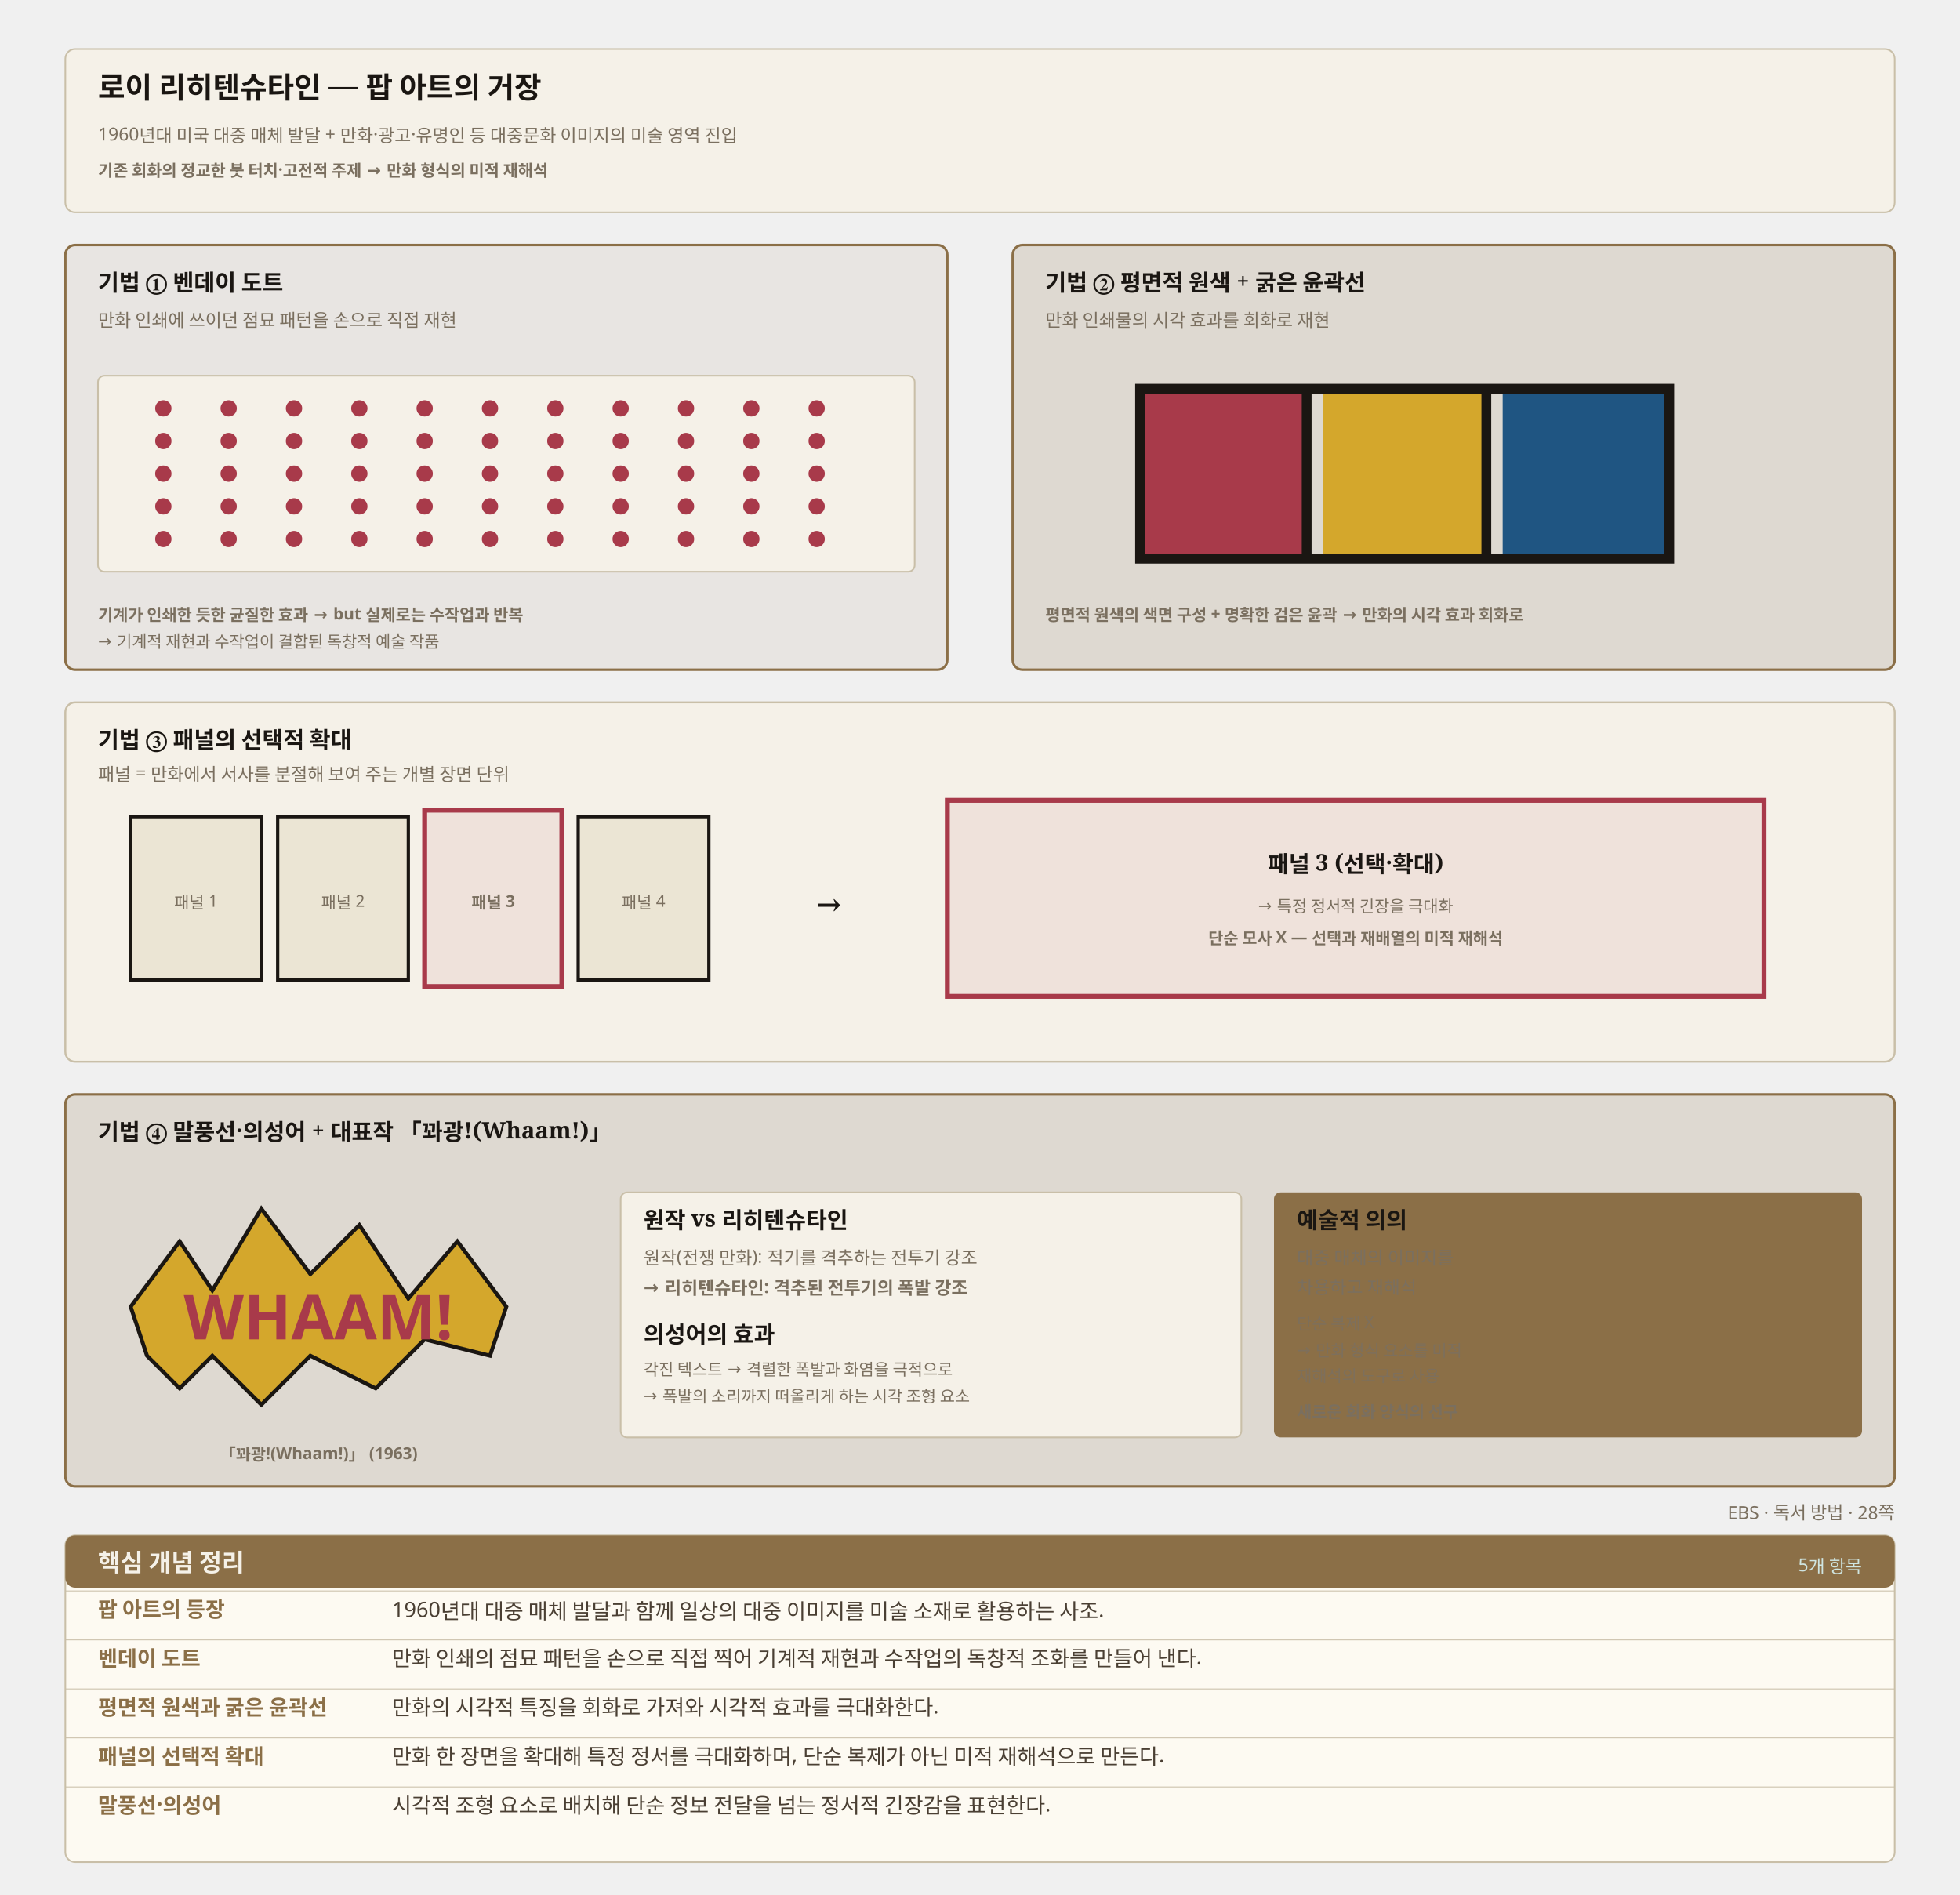
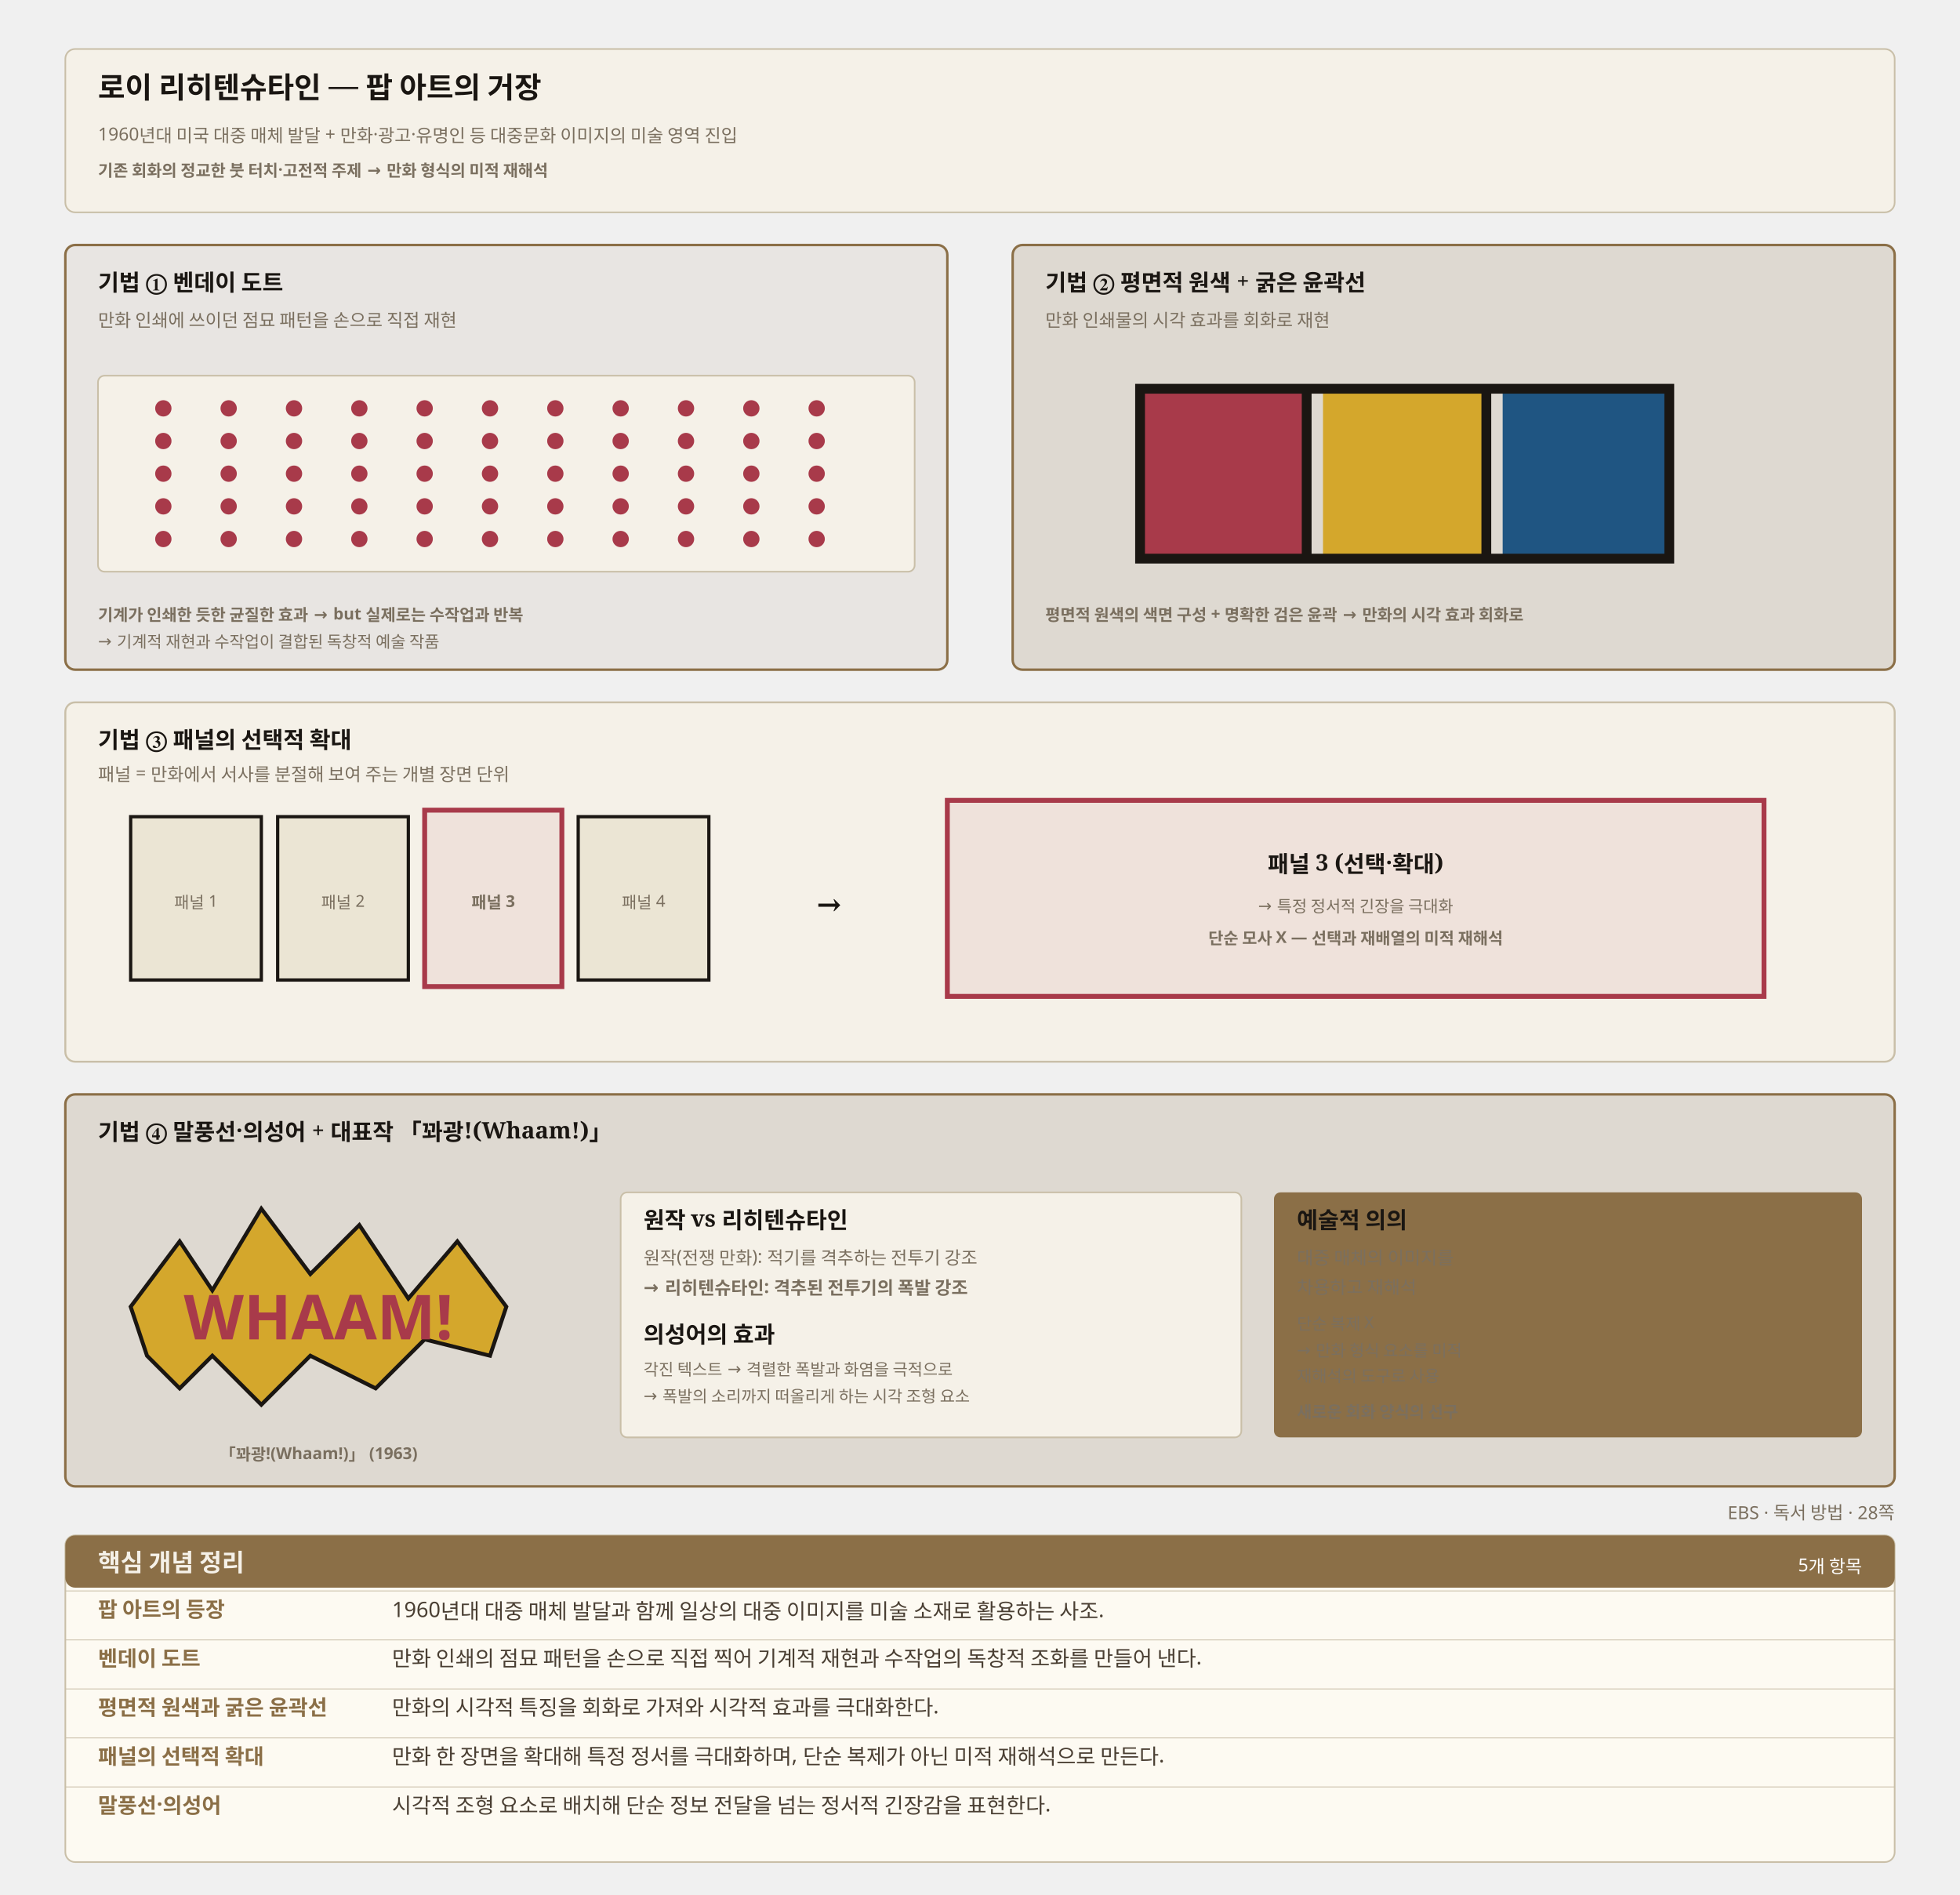
<svg xmlns="http://www.w3.org/2000/svg" viewBox="0 0 1200 1160" role="img" aria-labelledby="t058 d058">
  <style>
    .reveal { transition: opacity .35s ease, transform .35s ease; }
    .lbl { font-family: 'Pretendard', sans-serif; font-size: 13px; fill: #4a3f33; }
    .lbl-sm { font-family: 'Pretendard', sans-serif; font-size: 11px; fill: #7a6f5f; }
    .lbl-xs { font-family: 'Pretendard', sans-serif; font-size: 10px; fill: #7a6f5f; }
    .lbl-strong { font-family: 'Noto Serif KR', serif; font-size: 14px; font-weight: 600; fill: #1a1612; }
    .lbl-title { font-family: 'Noto Serif KR', serif; font-size: 16px; font-weight: 700; fill: #1a1612; }
    .lbl-head { font-family: 'Noto Serif KR', serif; font-size: 18px; font-weight: 700; fill: #1a1612; }
    .ink { stroke: #1a1612; }
    .paper { fill: #f5f1e8; }
    .paper2 { fill: #ebe5d4; }
    .rule { stroke: #c9bfa8; }
    .met { fill: #8b6f47; }
    .met-st { stroke: #8b6f47; }
    .met-bg { fill: rgba(139,111,71,0.08); }
    .met-bg2 { fill: rgba(139,111,71,0.18); }
    .acc { fill: #a83a4a; }
    .acc-st { stroke: #a83a4a; }
    .acc-bg { fill: rgba(168,58,74,0.08); }
    .pop-yellow { fill: #d4a72c; }
    .pop-blue { fill: #1f5582; }
  </style>
  <g class="reveal" data-reveal-step="1">
    <rect x="40" y="30" width="1120" height="100" rx="6" class="paper rule" stroke-width="1" />
    <text x="60" y="60" class="lbl-head">로이 리히텐슈타인 — 팝 아트의 거장</text>
    <text x="60" y="86" class="lbl-sm">1960년대 미국 대중 매체 발달 + 만화·광고·유명인 등 대중문화 이미지의 미술 영역 진입</text>
    <text x="60" y="108" class="lbl-xs" fill="#8b6f47" font-weight="700">기존 회화의 정교한 붓 터치·고전적 주제 → 만화 형식의 미적 재해석</text>
  </g>
  <g class="reveal" data-reveal-step="2">
    <rect x="40" y="150" width="540" height="260" rx="6" class="met-bg met-st" stroke-width="1.5" />
    <text x="60" y="178" class="lbl-strong" fill="#8b6f47">기법 ① 벤데이 도트</text>
    <text x="60" y="200" class="lbl-sm">만화 인쇄에 쓰이던 점묘 패턴을 손으로 직접 재현</text>
    <g transform="translate(60, 230)">
      <rect x="0" y="0" width="500" height="120" rx="4" class="paper rule" stroke-width="1" />
      <g fill="#a83a4a">
        <circle cx="40" cy="20" r="5" />
        <circle cx="80" cy="20" r="5" />
        <circle cx="120" cy="20" r="5" />
        <circle cx="160" cy="20" r="5" />
        <circle cx="200" cy="20" r="5" />
        <circle cx="240" cy="20" r="5" />
        <circle cx="280" cy="20" r="5" />
        <circle cx="320" cy="20" r="5" />
        <circle cx="360" cy="20" r="5" />
        <circle cx="400" cy="20" r="5" />
        <circle cx="440" cy="20" r="5" />
        <circle cx="40" cy="40" r="5" />
        <circle cx="80" cy="40" r="5" />
        <circle cx="120" cy="40" r="5" />
        <circle cx="160" cy="40" r="5" />
        <circle cx="200" cy="40" r="5" />
        <circle cx="240" cy="40" r="5" />
        <circle cx="280" cy="40" r="5" />
        <circle cx="320" cy="40" r="5" />
        <circle cx="360" cy="40" r="5" />
        <circle cx="400" cy="40" r="5" />
        <circle cx="440" cy="40" r="5" />
        <circle cx="40" cy="60" r="5" />
        <circle cx="80" cy="60" r="5" />
        <circle cx="120" cy="60" r="5" />
        <circle cx="160" cy="60" r="5" />
        <circle cx="200" cy="60" r="5" />
        <circle cx="240" cy="60" r="5" />
        <circle cx="280" cy="60" r="5" />
        <circle cx="320" cy="60" r="5" />
        <circle cx="360" cy="60" r="5" />
        <circle cx="400" cy="60" r="5" />
        <circle cx="440" cy="60" r="5" />
        <circle cx="40" cy="80" r="5" />
        <circle cx="80" cy="80" r="5" />
        <circle cx="120" cy="80" r="5" />
        <circle cx="160" cy="80" r="5" />
        <circle cx="200" cy="80" r="5" />
        <circle cx="240" cy="80" r="5" />
        <circle cx="280" cy="80" r="5" />
        <circle cx="320" cy="80" r="5" />
        <circle cx="360" cy="80" r="5" />
        <circle cx="400" cy="80" r="5" />
        <circle cx="440" cy="80" r="5" />
        <circle cx="40" cy="100" r="5" />
        <circle cx="80" cy="100" r="5" />
        <circle cx="120" cy="100" r="5" />
        <circle cx="160" cy="100" r="5" />
        <circle cx="200" cy="100" r="5" />
        <circle cx="240" cy="100" r="5" />
        <circle cx="280" cy="100" r="5" />
        <circle cx="320" cy="100" r="5" />
        <circle cx="360" cy="100" r="5" />
        <circle cx="400" cy="100" r="5" />
        <circle cx="440" cy="100" r="5" />
      </g>
    </g>
    <text x="60" y="380" class="lbl-xs" fill="#8b6f47" font-weight="700">기계가 인쇄한 듯한 균질한 효과 → but 실제로는 수작업과 반복</text>
    <text x="60" y="396" class="lbl-xs">→ 기계적 재현과 수작업이 결합된 독창적 예술 작품</text>
  </g>
  <g class="reveal" data-reveal-step="2">
    <rect x="620" y="150" width="540" height="260" rx="6" class="met-bg2 met-st" stroke-width="1.5" />
    <text x="640" y="178" class="lbl-strong" fill="#8b6f47">기법 ② 평면적 원색 + 굵은 윤곽선</text>
    <text x="640" y="200" class="lbl-sm">만화 인쇄물의 시각 효과를 회화로 재현</text>
    <g transform="translate(700, 240)">
      <path d="M 0 0 L 100 0 L 100 100 L 0 100 Z" class="acc" />
      <path d="M 110 0 L 210 0 L 210 100 L 110 100 Z" class="pop-yellow" />
      <path d="M 220 0 L 320 0 L 320 100 L 220 100 Z" class="pop-blue" />
      <rect x="-2" y="-2" width="324" height="104" fill="none" class="ink" stroke-width="6" />
      <line x1="100" y1="0" x2="100" y2="100" class="ink" stroke-width="6" />
      <line x1="210" y1="0" x2="210" y2="100" class="ink" stroke-width="6" />
    </g>
    <text x="640" y="380" class="lbl-xs" fill="#8b6f47" font-weight="700">평면적 원색의 색면 구성 + 명확한 검은 윤곽 → 만화의 시각 효과 회화로</text>
  </g>
  <g class="reveal" data-reveal-step="3">
    <rect x="40" y="430" width="1120" height="220" rx="6" class="paper rule" stroke-width="1.2" />
    <text x="60" y="458" class="lbl-strong">기법 ③ 패널의 선택적 확대</text>
    <text x="60" y="478" class="lbl-sm">패널 = 만화에서 서사를 분절해 보여 주는 개별 장면 단위</text>
    <g transform="translate(80, 500)">
      <rect x="0" y="0" width="80" height="100" class="paper2 ink" stroke-width="2" />
      <text x="40" y="56" text-anchor="middle" class="lbl-xs" fill="#7a6f5f">패널 1</text>
      <rect x="90" y="0" width="80" height="100" class="paper2 ink" stroke-width="2" />
      <text x="130" y="56" text-anchor="middle" class="lbl-xs" fill="#7a6f5f">패널 2</text>
      <rect x="180" y="-4" width="84" height="108" class="acc-bg acc-st" stroke-width="3" />
      <text x="222" y="56" text-anchor="middle" class="lbl-xs" fill="#a83a4a" font-weight="700">패널 3</text>
      <rect x="274" y="0" width="80" height="100" class="paper2 ink" stroke-width="2" />
      <text x="314" y="56" text-anchor="middle" class="lbl-xs" fill="#7a6f5f">패널 4</text>
    </g>
    <text x="500" y="560" class="lbl-head" fill="#a83a4a">→</text>
    <g transform="translate(580, 500)">
      <rect x="0" y="-10" width="500" height="120" class="acc-bg acc-st" stroke-width="3" />
      <text x="250" y="34" text-anchor="middle" class="lbl-strong" fill="#a83a4a">패널 3 (선택·확대)</text>
      <text x="250" y="58" text-anchor="middle" class="lbl-xs">→ 특정 정서적 긴장을 극대화</text>
      <text x="250" y="78" text-anchor="middle" class="lbl-xs" fill="#a83a4a" font-weight="700">단순 모사 X — 선택과 재배열의 미적 재해석</text>
    </g>
  </g>
  <g class="reveal" data-reveal-step="4">
    <rect x="40" y="670" width="1120" height="240" rx="6" class="met-bg2 met-st" stroke-width="1.5" />
    <text x="60" y="698" class="lbl-strong" fill="#8b6f47">기법 ④ 말풍선·의성어 + 대표작 「꽈광!(Whaam!)」</text>
    <g transform="translate(80, 720)">
      <polygon points="0,80 30,40 50,70 80,20 110,60 140,30 170,75 200,40 230,80 220,110 180,100 150,130 110,110 80,140 50,110 30,130 10,110" fill="#d4a72c" stroke="#1a1612" stroke-width="2.4" />
      <text x="115" y="100" text-anchor="middle" font-family="Noto Serif KR" font-size="38" font-weight="900" fill="#a83a4a">WHAAM!</text>
      <text x="115" y="174" text-anchor="middle" class="lbl-xs" font-weight="700">「꽈광!(Whaam!)」 (1963)</text>
    </g>
    <g transform="translate(380, 730)">
      <rect x="0" y="0" width="380" height="150" rx="4" class="paper rule" stroke-width="1" />
      <text x="14" y="22" class="lbl-strong">원작 vs 리히텐슈타인</text>
      <text x="14" y="44" class="lbl-sm">원작(전쟁 만화): 적기를 격추하는 전투기 강조</text>
      <text x="14" y="62" class="lbl-sm" fill="#a83a4a" font-weight="700">→ 리히텐슈타인: 격추된 전투기의 폭발 강조</text>
      <text x="14" y="92" class="lbl-strong">의성어의 효과</text>
      <text x="14" y="112" class="lbl-xs">각진 텍스트 → 격렬한 폭발과 화염을 극적으로</text>
      <text x="14" y="128" class="lbl-xs">→ 폭발의 소리까지 떠올리게 하는 시각 조형 요소</text>
    </g>
    <g transform="translate(780, 730)">
      <rect x="0" y="0" width="360" height="150" rx="4" class="met" />
      <text x="14" y="22" class="lbl-strong" fill="#f5f1e8">예술적 의의</text>
      <text x="14" y="44" class="lbl-sm" fill="#f5f1e8">대중 매체의 이미지를</text>
      <text x="14" y="62" class="lbl-sm" fill="#f5f1e8">차용하고 재해석</text>
-       <text x="14" y="84" class="lbl-xs" fill="#f5f1e8" opacity="0.85">단순 복제 X</text>
-       <text x="14" y="100" class="lbl-xs" fill="#f5f1e8" opacity="0.85">→ 만화 형식 요소를 미적</text>
-       <text x="14" y="116" class="lbl-xs" fill="#f5f1e8" opacity="0.85">  재해석의 도구로 사용</text>
+       <text x="14" y="84" class="lbl-xs" fill="#f5f1e8">단순 복제 X</text>
+       <text x="14" y="100" class="lbl-xs" fill="#f5f1e8">→ 만화 형식 요소를 미적</text>
+       <text x="14" y="116" class="lbl-xs" fill="#f5f1e8">  재해석의 도구로 사용</text>
      <text x="14" y="138" class="lbl-xs" fill="#f5f1e8" font-weight="700">새로운 회화 양식의 선구</text>
    </g>
  </g>
  <text x="1160" y="930" text-anchor="end" class="lbl-sm" fill="#7a6f5f">EBS · 독서 방법 · 28쪽</text>
  <g>
    <rect x="40" y="940" width="1120" height="200" rx="6" fill="#fdfaf2" stroke="#c9bfa8" stroke-width="1" />
    <rect x="40" y="940" width="1120" height="32" rx="6" fill="#8b6f47" />
    <text x="60" y="962" font-family="Noto Serif KR, serif" font-size="15" font-weight="700" fill="#f5f1e8">핵심 개념 정리</text>
-     <text x="1140" y="962" text-anchor="end" font-family="Pretendard, sans-serif" font-size="11" fill="#cfe5e1">5개 항목</text>
+     <text x="1140" y="962" text-anchor="end" font-family="Pretendard, sans-serif" font-size="11" fill="#ffffff">5개 항목</text>
    <line x1="40" y1="974" x2="1160" y2="974" stroke="#c9bfa8" stroke-width="0.5" />
    <text x="60" y="990" font-family="Pretendard, sans-serif" font-size="13" font-weight="700" fill="#8b6f47">팝 아트의 등장</text>
    <text x="240" y="990" font-family="Pretendard, sans-serif" font-size="13" fill="#4a3f33">1960년대 대중 매체 발달과 함께 일상의 대중 이미지를 미술 소재로 활용하는 사조.</text>
    <line x1="40" y1="1004" x2="1160" y2="1004" stroke="#c9bfa8" stroke-width="0.5" />
    <text x="60" y="1020" font-family="Pretendard, sans-serif" font-size="13" font-weight="700" fill="#8b6f47">벤데이 도트</text>
    <text x="240" y="1020" font-family="Pretendard, sans-serif" font-size="13" fill="#4a3f33">만화 인쇄의 점묘 패턴을 손으로 직접 찍어 기계적 재현과 수작업의 독창적 조화를 만들어 낸다.</text>
    <line x1="40" y1="1034" x2="1160" y2="1034" stroke="#c9bfa8" stroke-width="0.5" />
    <text x="60" y="1050" font-family="Pretendard, sans-serif" font-size="13" font-weight="700" fill="#8b6f47">평면적 원색과 굵은 윤곽선</text>
    <text x="240" y="1050" font-family="Pretendard, sans-serif" font-size="13" fill="#4a3f33">만화의 시각적 특징을 회화로 가져와 시각적 효과를 극대화한다.</text>
    <line x1="40" y1="1064" x2="1160" y2="1064" stroke="#c9bfa8" stroke-width="0.5" />
    <text x="60" y="1080" font-family="Pretendard, sans-serif" font-size="13" font-weight="700" fill="#8b6f47">패널의 선택적 확대</text>
    <text x="240" y="1080" font-family="Pretendard, sans-serif" font-size="13" fill="#4a3f33">만화 한 장면을 확대해 특정 정서를 극대화하며, 단순 복제가 아닌 미적 재해석으로 만든다.</text>
    <line x1="40" y1="1094" x2="1160" y2="1094" stroke="#c9bfa8" stroke-width="0.5" />
    <text x="60" y="1110" font-family="Pretendard, sans-serif" font-size="13" font-weight="700" fill="#8b6f47">말풍선·의성어</text>
    <text x="240" y="1110" font-family="Pretendard, sans-serif" font-size="13" fill="#4a3f33">시각적 조형 요소로 배치해 단순 정보 전달을 넘는 정서적 긴장감을 표현한다.</text>
  </g>
</svg>
